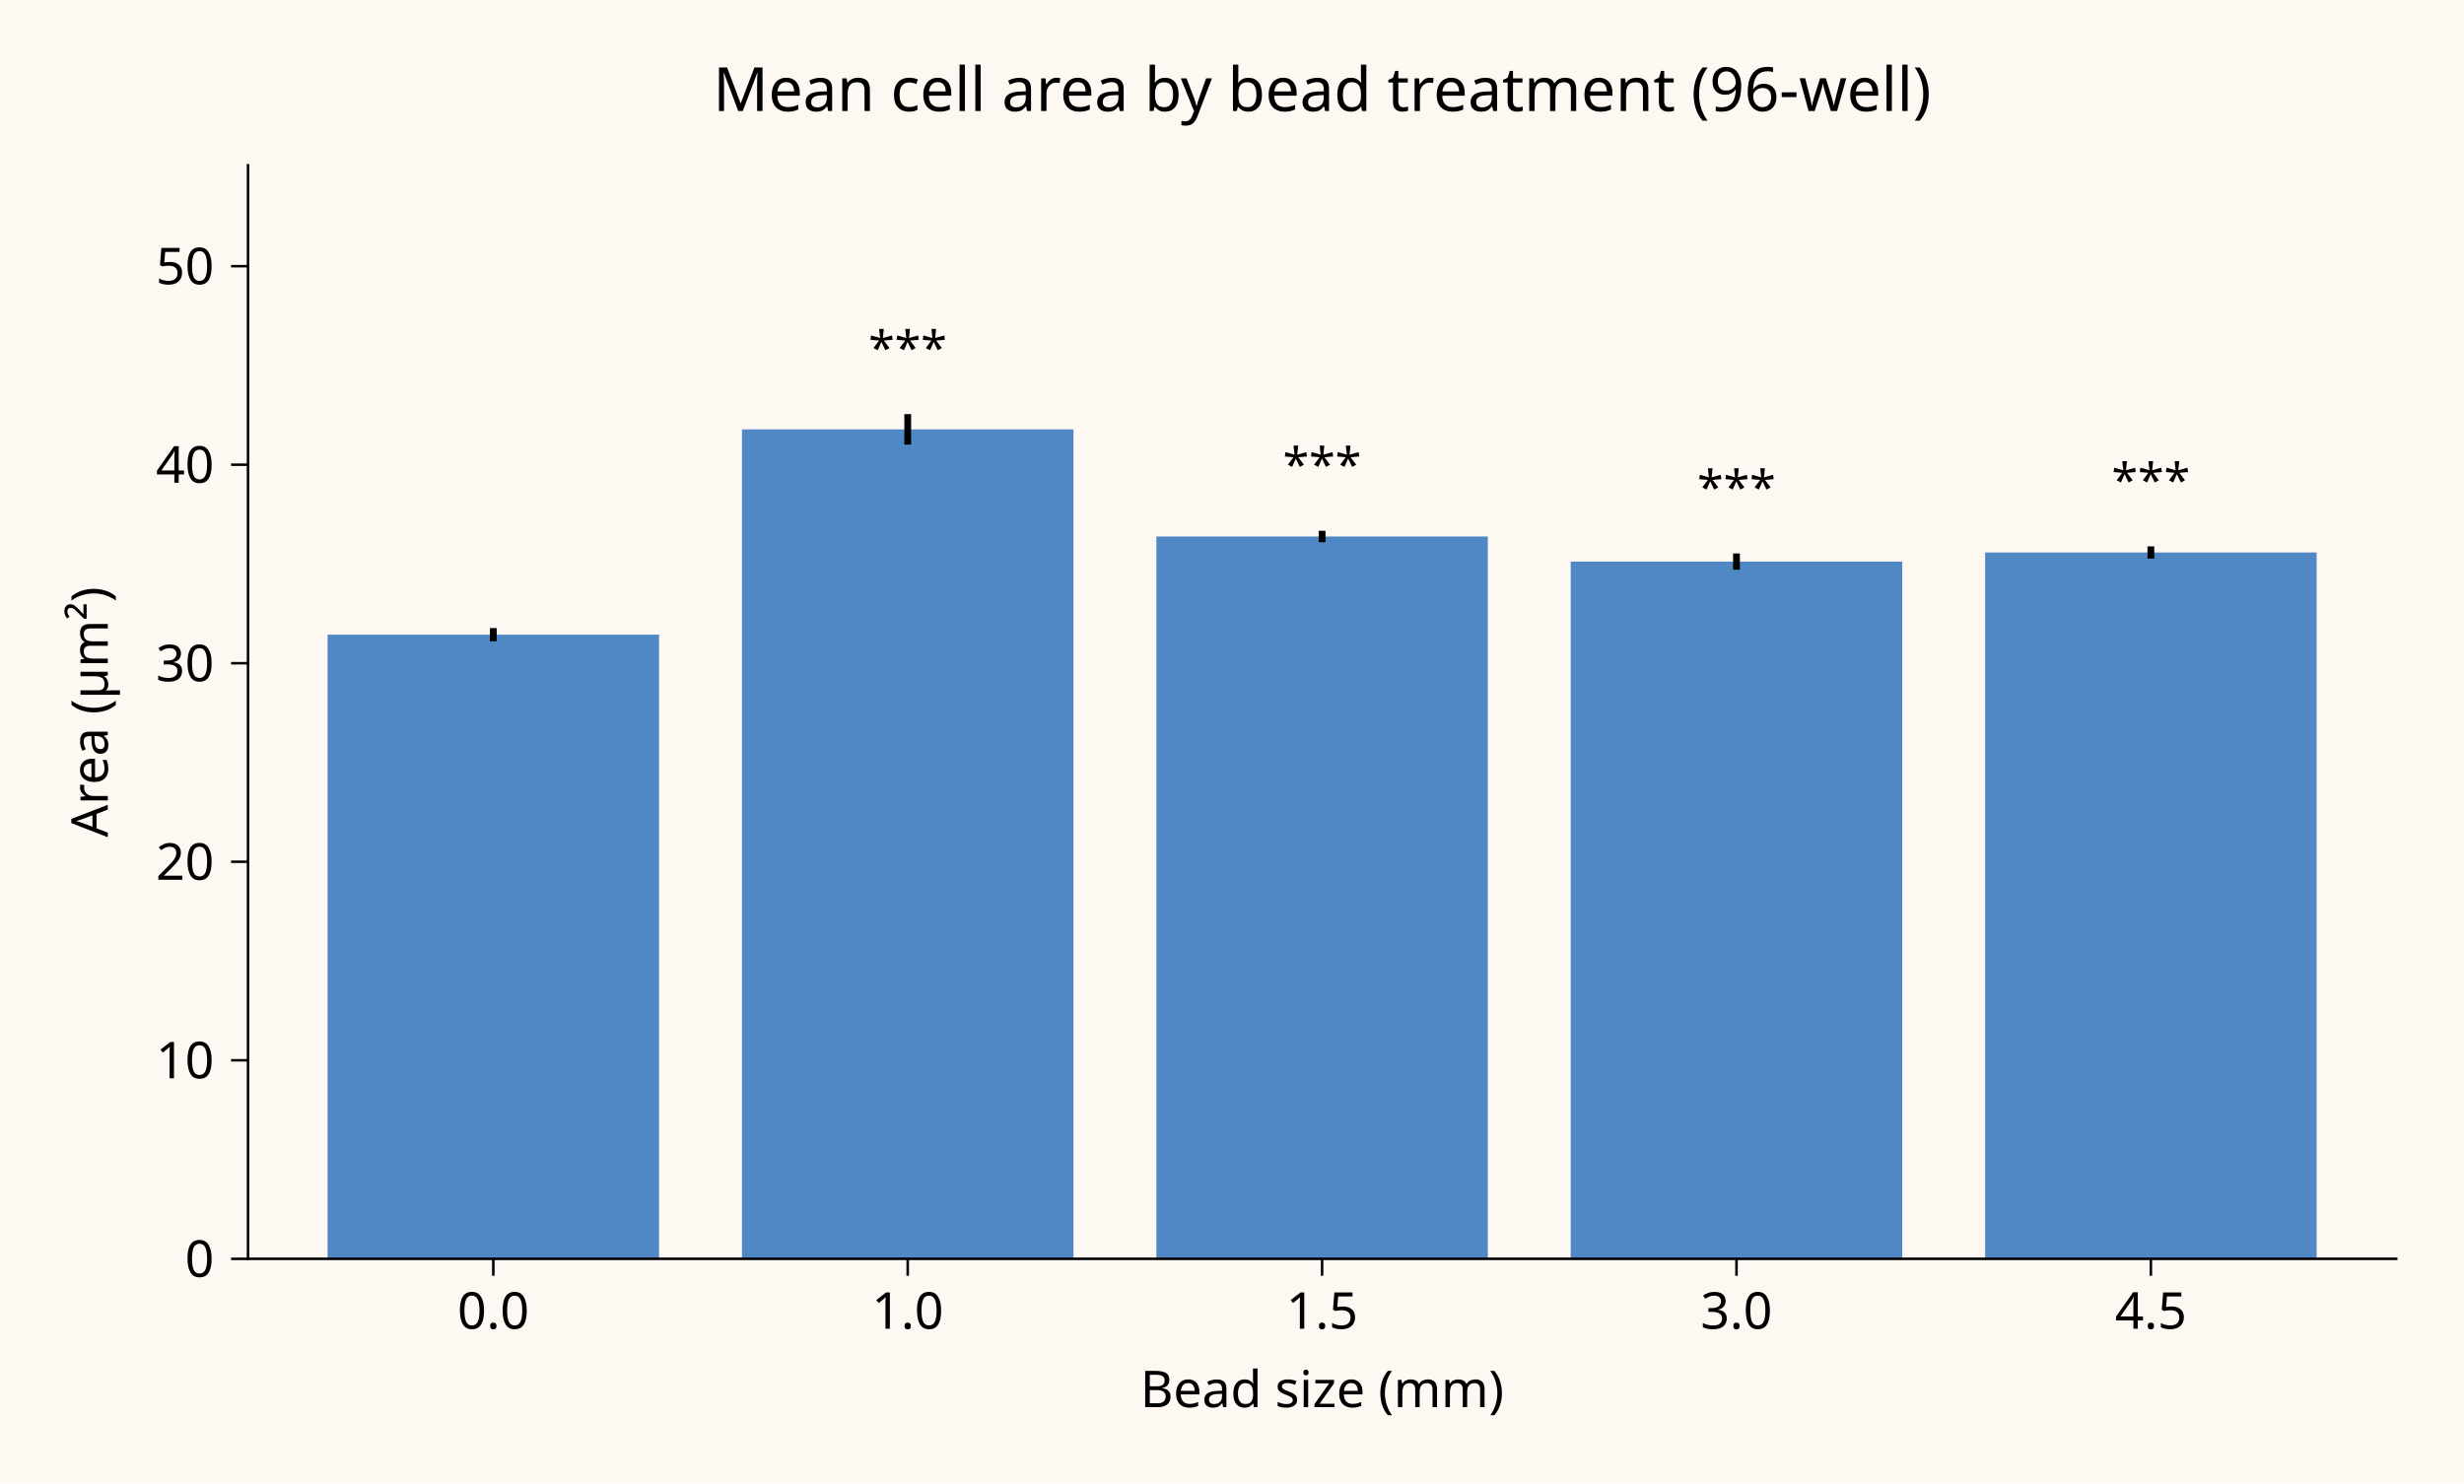
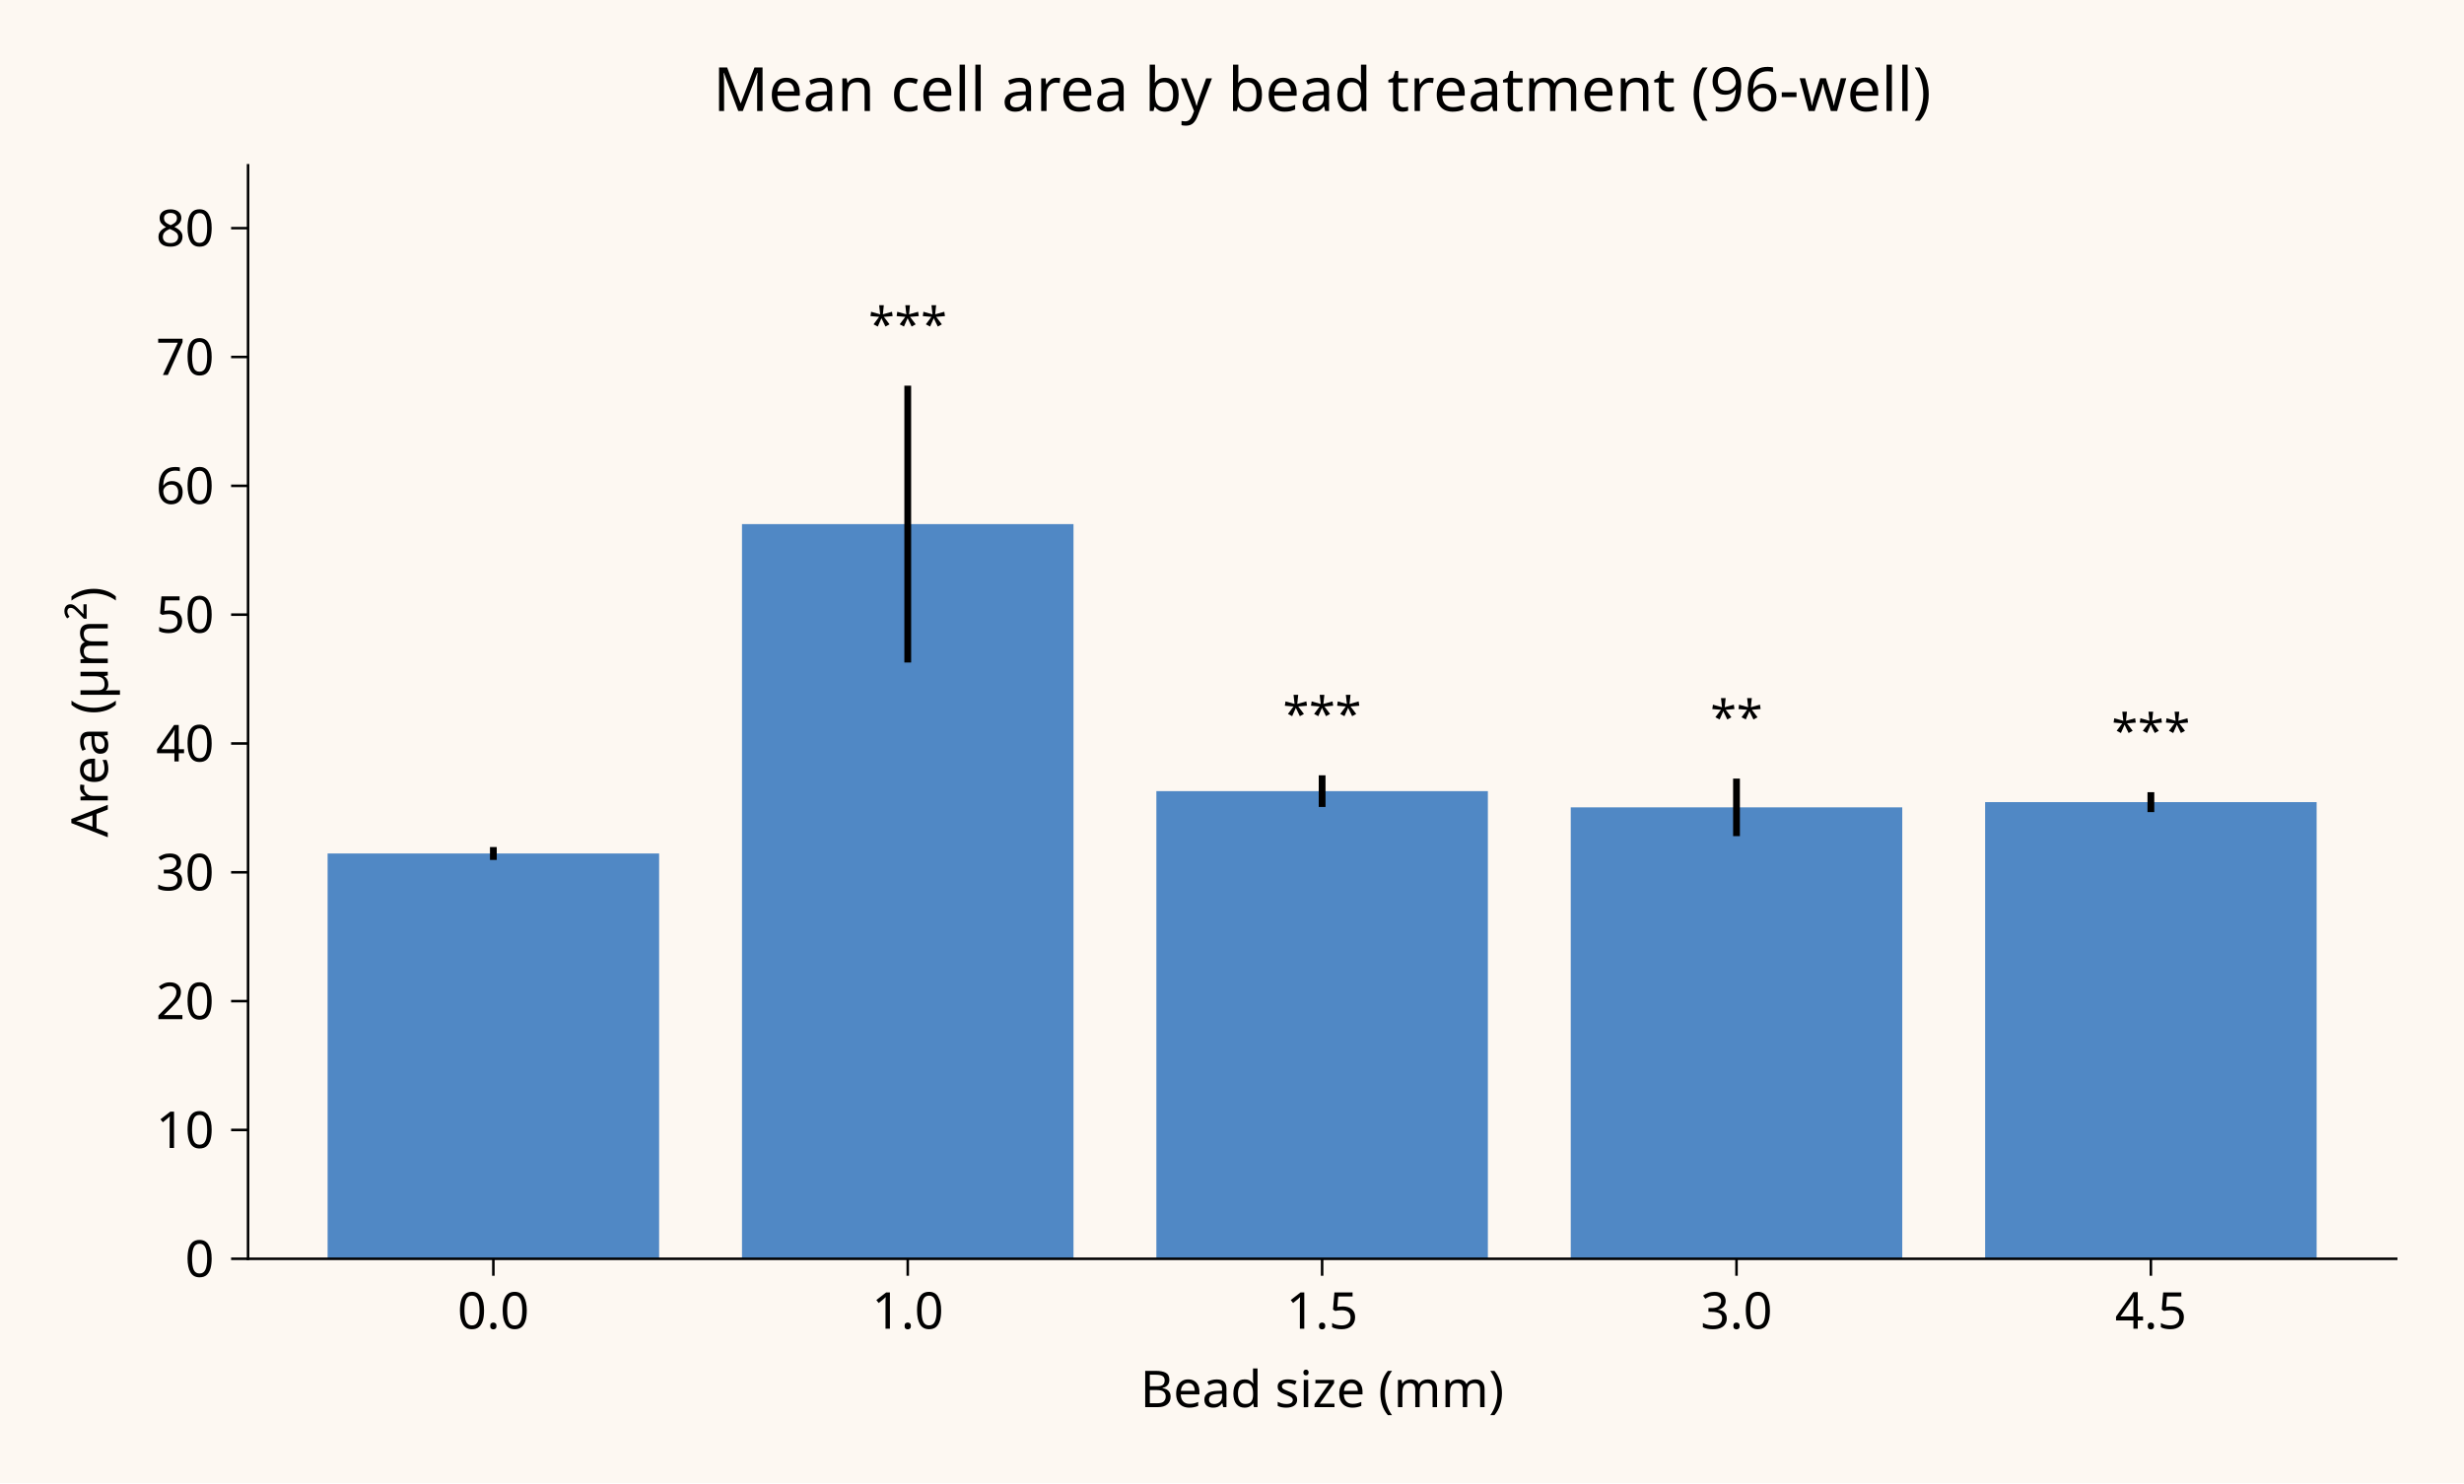
- <svg xmlns="http://www.w3.org/2000/svg" xmlns:xlink="http://www.w3.org/1999/xlink" width="726.75pt" height="437.555pt" viewBox="0 0 726.75 437.555" version="1.1">
+ <svg xmlns="http://www.w3.org/2000/svg" xmlns:xlink="http://www.w3.org/1999/xlink" width="726.764pt" height="437.555pt" viewBox="0 0 726.764 437.555" version="1.1">
  <defs>
    <style type="text/css">*{stroke-linejoin: round; stroke-linecap: butt}</style>
  </defs>
  <g id="figure_1">
    <g id="patch_1">
-       <path d="M 0 437.555  L 726.75 437.555  L 726.75 0  L 0 0  z " style="fill: #fdf8f2" />
+       <path d="M 0 437.555  L 726.764 437.555  L 726.764 0  L 0 0  z " style="fill: #fdf8f2" />
    </g>
    <g id="axes_1">
      <g id="patch_2">
-         <path d="M 73.15 371.363  L 706.75 371.363  L 706.75 48.763  L 73.15 48.763  L 73.15 371.363  z " style="fill: none" />
+         <path d="M 73.164 371.363  L 706.764 371.363  L 706.764 48.763  L 73.164 48.763  L 73.164 371.363  z " style="fill: none" />
      </g>
      <g id="patch_3">
-         <path d="M 96.617 371.363  L 194.394 371.363  L 194.394 187.238  L 96.617 187.238  z " clip-path="url(#pb3666ad16f)" style="fill: #5088c5" />
+         <path d="M 96.631 371.363  L 194.409 371.363  L 194.409 251.795  L 96.631 251.795  z " clip-path="url(#p0d4d2572fa)" style="fill: #5088c5" />
      </g>
      <g id="patch_4">
-         <path d="M 218.839 371.363  L 316.617 371.363  L 316.617 126.666  L 218.839 126.666  z " clip-path="url(#pb3666ad16f)" style="fill: #5088c5" />
+         <path d="M 218.853 371.363  L 316.631 371.363  L 316.631 154.619  L 218.853 154.619  z " clip-path="url(#p0d4d2572fa)" style="fill: #5088c5" />
      </g>
      <g id="patch_5">
-         <path d="M 341.061 371.363  L 438.839 371.363  L 438.839 158.268  L 341.061 158.268  z " clip-path="url(#pb3666ad16f)" style="fill: #5088c5" />
+         <path d="M 341.075 371.363  L 438.853 371.363  L 438.853 233.401  L 341.075 233.401  z " clip-path="url(#p0d4d2572fa)" style="fill: #5088c5" />
      </g>
      <g id="patch_6">
-         <path d="M 463.283 371.363  L 561.061 371.363  L 561.061 165.674  L 463.283 165.674  z " clip-path="url(#pb3666ad16f)" style="fill: #5088c5" />
+         <path d="M 463.297 371.363  L 561.075 371.363  L 561.075 238.185  L 463.297 238.185  z " clip-path="url(#p0d4d2572fa)" style="fill: #5088c5" />
      </g>
      <g id="patch_7">
-         <path d="M 585.506 371.363  L 683.283 371.363  L 683.283 162.986  L 585.506 162.986  z " clip-path="url(#pb3666ad16f)" style="fill: #5088c5" />
+         <path d="M 585.52 371.363  L 683.297 371.363  L 683.297 236.638  L 585.52 236.638  z " clip-path="url(#p0d4d2572fa)" style="fill: #5088c5" />
      </g>
      <g id="matplotlib.axis_1">
        <g id="xtick_1">
          <g id="line2d_1">
            <defs>
-               <path id="m911ae24479" d="M 0 0  L 0 5  " style="stroke: #000000; stroke-width: 0.75" />
+               <path id="m25b4ce82d1" d="M 0 0  L 0 5  " style="stroke: #000000; stroke-width: 0.75" />
            </defs>
            <g>
-               <use xlink:href="#m911ae24479" x="145.506" y="371.363" style="stroke: #000000; stroke-width: 0.75" />
+               <use xlink:href="#m25b4ce82d1" x="145.52" y="371.363" style="stroke: #000000; stroke-width: 0.75" />
            </g>
          </g>
          <g id="text_1">
-             <text style="font-size: 15px; font-family: 'Atkinson Hyperlegible Next', sans-serif; text-anchor: middle" x="145.506" y="391.983" transform="rotate(-0 145.5056 391.9827)">0.0</text>
+             <text style="font-size: 15px; font-family: 'Atkinson Hyperlegible Next', sans-serif; text-anchor: middle" x="145.52" y="391.983" transform="rotate(-0 145.5196 391.9827)">0.0</text>
          </g>
        </g>
        <g id="xtick_2">
          <g id="line2d_2">
            <g>
-               <use xlink:href="#m911ae24479" x="267.728" y="371.363" style="stroke: #000000; stroke-width: 0.75" />
+               <use xlink:href="#m25b4ce82d1" x="267.742" y="371.363" style="stroke: #000000; stroke-width: 0.75" />
            </g>
          </g>
          <g id="text_2">
-             <text style="font-size: 15px; font-family: 'Atkinson Hyperlegible Next', sans-serif; text-anchor: middle" x="267.728" y="391.983" transform="rotate(-0 267.7278 391.9827)">1.0</text>
+             <text style="font-size: 15px; font-family: 'Atkinson Hyperlegible Next', sans-serif; text-anchor: middle" x="267.742" y="391.983" transform="rotate(-0 267.7418 391.9827)">1.0</text>
          </g>
        </g>
        <g id="xtick_3">
          <g id="line2d_3">
            <g>
-               <use xlink:href="#m911ae24479" x="389.95" y="371.363" style="stroke: #000000; stroke-width: 0.75" />
+               <use xlink:href="#m25b4ce82d1" x="389.964" y="371.363" style="stroke: #000000; stroke-width: 0.75" />
            </g>
          </g>
          <g id="text_3">
-             <text style="font-size: 15px; font-family: 'Atkinson Hyperlegible Next', sans-serif; text-anchor: middle" x="389.95" y="391.983" transform="rotate(-0 389.95 391.9827)">1.5</text>
+             <text style="font-size: 15px; font-family: 'Atkinson Hyperlegible Next', sans-serif; text-anchor: middle" x="389.964" y="391.983" transform="rotate(-0 389.9641 391.9827)">1.5</text>
          </g>
        </g>
        <g id="xtick_4">
          <g id="line2d_4">
            <g>
-               <use xlink:href="#m911ae24479" x="512.172" y="371.363" style="stroke: #000000; stroke-width: 0.75" />
+               <use xlink:href="#m25b4ce82d1" x="512.186" y="371.363" style="stroke: #000000; stroke-width: 0.75" />
            </g>
          </g>
          <g id="text_4">
-             <text style="font-size: 15px; font-family: 'Atkinson Hyperlegible Next', sans-serif; text-anchor: middle" x="512.172" y="391.983" transform="rotate(-0 512.1722 391.9827)">3.0</text>
+             <text style="font-size: 15px; font-family: 'Atkinson Hyperlegible Next', sans-serif; text-anchor: middle" x="512.186" y="391.983" transform="rotate(-0 512.1863 391.9827)">3.0</text>
          </g>
        </g>
        <g id="xtick_5">
          <g id="line2d_5">
            <g>
-               <use xlink:href="#m911ae24479" x="634.394" y="371.363" style="stroke: #000000; stroke-width: 0.75" />
+               <use xlink:href="#m25b4ce82d1" x="634.409" y="371.363" style="stroke: #000000; stroke-width: 0.75" />
            </g>
          </g>
          <g id="text_5">
-             <text style="font-size: 15px; font-family: 'Atkinson Hyperlegible Next', sans-serif; text-anchor: middle" x="634.394" y="391.983" transform="rotate(-0 634.3944 391.9827)">4.5</text>
+             <text style="font-size: 15px; font-family: 'Atkinson Hyperlegible Next', sans-serif; text-anchor: middle" x="634.409" y="391.983" transform="rotate(-0 634.4085 391.9827)">4.5</text>
          </g>
        </g>
        <g id="text_6">
-           <text style="font-weight: 500; font-size: 15px; font-family: 'Atkinson Hyperlegible Next', sans-serif; text-anchor: middle" x="389.95" y="415.124" transform="rotate(-0 389.95 415.1241)">Bead size (mm)</text>
+           <text style="font-weight: 500; font-size: 15px; font-family: 'Atkinson Hyperlegible Next', sans-serif; text-anchor: middle" x="389.964" y="415.124" transform="rotate(-0 389.9641 415.1241)">Bead size (mm)</text>
        </g>
      </g>
      <g id="matplotlib.axis_2">
        <g id="ytick_1">
          <g id="line2d_6">
            <defs>
-               <path id="m4f6d2b0bdb" d="M 0 0  L -5 0  " style="stroke: #000000; stroke-width: 0.75" />
+               <path id="mf2538ae9ff" d="M 0 0  L -5 0  " style="stroke: #000000; stroke-width: 0.75" />
            </defs>
            <g>
-               <use xlink:href="#m4f6d2b0bdb" x="73.15" y="371.363" style="stroke: #000000; stroke-width: 0.75" />
+               <use xlink:href="#mf2538ae9ff" x="73.164" y="371.363" style="stroke: #000000; stroke-width: 0.75" />
            </g>
          </g>
          <g id="text_7">
-             <text style="font-size: 15px; font-family: 'Atkinson Hyperlegible Next', sans-serif; text-anchor: end" x="63.15" y="376.673" transform="rotate(-0 63.15 376.6729)">0</text>
+             <text style="font-size: 15px; font-family: 'Atkinson Hyperlegible Next', sans-serif; text-anchor: end" x="63.164" y="376.673" transform="rotate(-0 63.16406 376.6729)">0</text>
          </g>
        </g>
        <g id="ytick_2">
          <g id="line2d_7">
            <g>
-               <use xlink:href="#m4f6d2b0bdb" x="73.15" y="312.795" style="stroke: #000000; stroke-width: 0.75" />
+               <use xlink:href="#mf2538ae9ff" x="73.164" y="333.356" style="stroke: #000000; stroke-width: 0.75" />
            </g>
          </g>
          <g id="text_8">
-             <text style="font-size: 15px; font-family: 'Atkinson Hyperlegible Next', sans-serif; text-anchor: end" x="63.15" y="318.105" transform="rotate(-0 63.15 318.1052)">10</text>
+             <text style="font-size: 15px; font-family: 'Atkinson Hyperlegible Next', sans-serif; text-anchor: end" x="63.164" y="338.666" transform="rotate(-0 63.16406 338.666)">10</text>
          </g>
        </g>
        <g id="ytick_3">
          <g id="line2d_8">
            <g>
-               <use xlink:href="#m4f6d2b0bdb" x="73.15" y="254.228" style="stroke: #000000; stroke-width: 0.75" />
+               <use xlink:href="#mf2538ae9ff" x="73.164" y="295.349" style="stroke: #000000; stroke-width: 0.75" />
            </g>
          </g>
          <g id="text_9">
-             <text style="font-size: 15px; font-family: 'Atkinson Hyperlegible Next', sans-serif; text-anchor: end" x="63.15" y="259.537" transform="rotate(-0 63.15 259.5375)">20</text>
+             <text style="font-size: 15px; font-family: 'Atkinson Hyperlegible Next', sans-serif; text-anchor: end" x="63.164" y="300.659" transform="rotate(-0 63.16406 300.659)">20</text>
          </g>
        </g>
        <g id="ytick_4">
          <g id="line2d_9">
            <g>
-               <use xlink:href="#m4f6d2b0bdb" x="73.15" y="195.66" style="stroke: #000000; stroke-width: 0.75" />
+               <use xlink:href="#mf2538ae9ff" x="73.164" y="257.342" style="stroke: #000000; stroke-width: 0.75" />
            </g>
          </g>
          <g id="text_10">
-             <text style="font-size: 15px; font-family: 'Atkinson Hyperlegible Next', sans-serif; text-anchor: end" x="63.15" y="200.97" transform="rotate(-0 63.15 200.9698)">30</text>
+             <text style="font-size: 15px; font-family: 'Atkinson Hyperlegible Next', sans-serif; text-anchor: end" x="63.164" y="262.652" transform="rotate(-0 63.16406 262.6521)">30</text>
          </g>
        </g>
        <g id="ytick_5">
          <g id="line2d_10">
            <g>
-               <use xlink:href="#m4f6d2b0bdb" x="73.15" y="137.092" style="stroke: #000000; stroke-width: 0.75" />
+               <use xlink:href="#mf2538ae9ff" x="73.164" y="219.335" style="stroke: #000000; stroke-width: 0.75" />
            </g>
          </g>
          <g id="text_11">
-             <text style="font-size: 15px; font-family: 'Atkinson Hyperlegible Next', sans-serif; text-anchor: end" x="63.15" y="142.402" transform="rotate(-0 63.15 142.4021)">40</text>
+             <text style="font-size: 15px; font-family: 'Atkinson Hyperlegible Next', sans-serif; text-anchor: end" x="63.164" y="224.645" transform="rotate(-0 63.16406 224.6452)">40</text>
          </g>
        </g>
        <g id="ytick_6">
          <g id="line2d_11">
            <g>
-               <use xlink:href="#m4f6d2b0bdb" x="73.15" y="78.525" style="stroke: #000000; stroke-width: 0.75" />
+               <use xlink:href="#mf2538ae9ff" x="73.164" y="181.329" style="stroke: #000000; stroke-width: 0.75" />
            </g>
          </g>
          <g id="text_12">
-             <text style="font-size: 15px; font-family: 'Atkinson Hyperlegible Next', sans-serif; text-anchor: end" x="63.15" y="83.834" transform="rotate(-0 63.15 83.8344)">50</text>
-           </g>
-         </g>
-         <g id="text_13">
+             <text style="font-size: 15px; font-family: 'Atkinson Hyperlegible Next', sans-serif; text-anchor: end" x="63.164" y="186.638" transform="rotate(-0 63.16406 186.6383)">50</text>
+           </g>
+         </g>
+         <g id="ytick_7">
+           <g id="line2d_12">
+             <g>
+               <use xlink:href="#mf2538ae9ff" x="73.164" y="143.322" style="stroke: #000000; stroke-width: 0.75" />
+             </g>
+           </g>
+           <g id="text_13">
+             <text style="font-size: 15px; font-family: 'Atkinson Hyperlegible Next', sans-serif; text-anchor: end" x="63.164" y="148.631" transform="rotate(-0 63.16406 148.6314)">60</text>
+           </g>
+         </g>
+         <g id="ytick_8">
+           <g id="line2d_13">
+             <g>
+               <use xlink:href="#mf2538ae9ff" x="73.164" y="105.315" style="stroke: #000000; stroke-width: 0.75" />
+             </g>
+           </g>
+           <g id="text_14">
+             <text style="font-size: 15px; font-family: 'Atkinson Hyperlegible Next', sans-serif; text-anchor: end" x="63.164" y="110.624" transform="rotate(-0 63.16406 110.6244)">70</text>
+           </g>
+         </g>
+         <g id="ytick_9">
+           <g id="line2d_14">
+             <g>
+               <use xlink:href="#mf2538ae9ff" x="73.164" y="67.308" style="stroke: #000000; stroke-width: 0.75" />
+             </g>
+           </g>
+           <g id="text_15">
+             <text style="font-size: 15px; font-family: 'Atkinson Hyperlegible Next', sans-serif; text-anchor: end" x="63.164" y="72.618" transform="rotate(-0 63.16406 72.61751)">80</text>
+           </g>
+         </g>
+         <g id="text_16">
          <text style="font-weight: 500; font-size: 15px; font-family: 'Atkinson Hyperlegible Next', sans-serif; text-anchor: middle" x="31.789" y="210.063" transform="rotate(-90 31.78906 210.0631)">Area (μm²)</text>
        </g>
      </g>
      <g id="LineCollection_1">
-         <path d="M 145.506 189.179  L 145.506 185.297  " clip-path="url(#pb3666ad16f)" style="fill: none; stroke: #000000; stroke-width: 2" />
-         <path d="M 267.728 131.16  L 267.728 122.172  " clip-path="url(#pb3666ad16f)" style="fill: none; stroke: #000000; stroke-width: 2" />
-         <path d="M 389.95 159.948  L 389.95 156.588  " clip-path="url(#pb3666ad16f)" style="fill: none; stroke: #000000; stroke-width: 2" />
-         <path d="M 512.172 168.067  L 512.172 163.28  " clip-path="url(#pb3666ad16f)" style="fill: none; stroke: #000000; stroke-width: 2" />
-         <path d="M 634.394 164.789  L 634.394 161.184  " clip-path="url(#pb3666ad16f)" style="fill: none; stroke: #000000; stroke-width: 2" />
-       </g>
-       <g id="line2d_12">
+         <path d="M 145.52 253.69  L 145.52 249.899  " clip-path="url(#p0d4d2572fa)" style="fill: none; stroke: #000000; stroke-width: 2" />
+         <path d="M 267.742 195.451  L 267.742 113.787  " clip-path="url(#p0d4d2572fa)" style="fill: none; stroke: #000000; stroke-width: 2" />
+         <path d="M 389.964 238.07  L 389.964 228.732  " clip-path="url(#p0d4d2572fa)" style="fill: none; stroke: #000000; stroke-width: 2" />
+         <path d="M 512.186 246.666  L 512.186 229.704  " clip-path="url(#p0d4d2572fa)" style="fill: none; stroke: #000000; stroke-width: 2" />
+         <path d="M 634.409 239.572  L 634.409 233.704  " clip-path="url(#p0d4d2572fa)" style="fill: none; stroke: #000000; stroke-width: 2" />
+       </g>
+       <g id="line2d_15">
        <defs>
-           <path id="m709cbe6541" d="M 6 0  L -6 -0  " />
+           <path id="m0956ce8b83" d="M 6 0  L -6 -0  " />
        </defs>
-         <g clip-path="url(#pb3666ad16f)">
-           <use xlink:href="#m709cbe6541" x="145.506" y="189.179" style="fill: #5088c5" />
-           <use xlink:href="#m709cbe6541" x="267.728" y="131.16" style="fill: #5088c5" />
-           <use xlink:href="#m709cbe6541" x="389.95" y="159.948" style="fill: #5088c5" />
-           <use xlink:href="#m709cbe6541" x="512.172" y="168.067" style="fill: #5088c5" />
-           <use xlink:href="#m709cbe6541" x="634.394" y="164.789" style="fill: #5088c5" />
-         </g>
-       </g>
-       <g id="line2d_13">
-         <g clip-path="url(#pb3666ad16f)">
-           <use xlink:href="#m709cbe6541" x="145.506" y="185.297" style="fill: #5088c5" />
-           <use xlink:href="#m709cbe6541" x="267.728" y="122.172" style="fill: #5088c5" />
-           <use xlink:href="#m709cbe6541" x="389.95" y="156.588" style="fill: #5088c5" />
-           <use xlink:href="#m709cbe6541" x="512.172" y="163.28" style="fill: #5088c5" />
-           <use xlink:href="#m709cbe6541" x="634.394" y="161.184" style="fill: #5088c5" />
+         <g clip-path="url(#p0d4d2572fa)">
+           <use xlink:href="#m0956ce8b83" x="145.52" y="253.69" style="fill: #5088c5" />
+           <use xlink:href="#m0956ce8b83" x="267.742" y="195.451" style="fill: #5088c5" />
+           <use xlink:href="#m0956ce8b83" x="389.964" y="238.07" style="fill: #5088c5" />
+           <use xlink:href="#m0956ce8b83" x="512.186" y="246.666" style="fill: #5088c5" />
+           <use xlink:href="#m0956ce8b83" x="634.409" y="239.572" style="fill: #5088c5" />
+         </g>
+       </g>
+       <g id="line2d_16">
+         <g clip-path="url(#p0d4d2572fa)">
+           <use xlink:href="#m0956ce8b83" x="145.52" y="249.899" style="fill: #5088c5" />
+           <use xlink:href="#m0956ce8b83" x="267.742" y="113.787" style="fill: #5088c5" />
+           <use xlink:href="#m0956ce8b83" x="389.964" y="228.732" style="fill: #5088c5" />
+           <use xlink:href="#m0956ce8b83" x="512.186" y="229.704" style="fill: #5088c5" />
+           <use xlink:href="#m0956ce8b83" x="634.409" y="233.704" style="fill: #5088c5" />
        </g>
      </g>
      <g id="patch_8">
-         <path d="M 73.15 371.363  L 73.15 48.763  " style="fill: none; stroke: #000000; stroke-width: 0.75; stroke-linejoin: miter; stroke-linecap: square" />
+         <path d="M 73.164 371.363  L 73.164 48.763  " style="fill: none; stroke: #000000; stroke-width: 0.75; stroke-linejoin: miter; stroke-linecap: square" />
      </g>
      <g id="patch_9">
-         <path d="M 73.15 371.363  L 706.75 371.363  " style="fill: none; stroke: #000000; stroke-width: 0.75; stroke-linejoin: miter; stroke-linecap: square" />
-       </g>
-       <g id="text_14">
-         <text style="font-size: 14px; font-family: 'Atkinson Hyperlegible Next', sans-serif; text-anchor: middle" x="267.728" y="107.669" transform="rotate(-0 267.7278 107.6689)">***</text>
-       </g>
-       <g id="text_15">
-         <text style="font-size: 14px; font-family: 'Atkinson Hyperlegible Next', sans-serif; text-anchor: middle" x="389.95" y="142.085" transform="rotate(-0 389.95 142.0849)">***</text>
-       </g>
-       <g id="text_16">
-         <text style="font-size: 14px; font-family: 'Atkinson Hyperlegible Next', sans-serif; text-anchor: middle" x="512.172" y="148.777" transform="rotate(-0 512.1722 148.7768)">***</text>
+         <path d="M 73.164 371.363  L 706.764 371.363  " style="fill: none; stroke: #000000; stroke-width: 0.75; stroke-linejoin: miter; stroke-linecap: square" />
      </g>
      <g id="text_17">
-         <text style="font-size: 14px; font-family: 'Atkinson Hyperlegible Next', sans-serif; text-anchor: middle" x="634.394" y="146.681" transform="rotate(-0 634.3944 146.6807)">***</text>
+         <text style="font-size: 14px; font-family: 'Atkinson Hyperlegible Next', sans-serif; text-anchor: middle" x="267.742" y="100.681" transform="rotate(-0 267.7418 100.6808)">***</text>
      </g>
      <g id="text_18">
-         <text style="font-weight: 500; font-size: 18px; font-family: 'Atkinson Hyperlegible Next', sans-serif; text-anchor: middle" x="389.95" y="32.763" transform="rotate(-0 389.95 32.76313)">Mean cell area by bead treatment (96-well)</text>
+         <text style="font-size: 14px; font-family: 'Atkinson Hyperlegible Next', sans-serif; text-anchor: middle" x="389.964" y="215.626" transform="rotate(-0 389.9641 215.6264)">***</text>
+       </g>
+       <g id="text_19">
+         <text style="font-size: 14px; font-family: 'Atkinson Hyperlegible Next', sans-serif; text-anchor: middle" x="512.186" y="216.599" transform="rotate(-0 512.1863 216.5986)">**</text>
+       </g>
+       <g id="text_20">
+         <text style="font-size: 14px; font-family: 'Atkinson Hyperlegible Next', sans-serif; text-anchor: middle" x="634.409" y="220.598" transform="rotate(-0 634.4085 220.5984)">***</text>
+       </g>
+       <g id="text_21">
+         <text style="font-weight: 500; font-size: 18px; font-family: 'Atkinson Hyperlegible Next', sans-serif; text-anchor: middle" x="389.964" y="32.763" transform="rotate(-0 389.9641 32.76313)">Mean cell area by bead treatment (96-well)</text>
      </g>
    </g>
  </g>
  <defs>
-     <clipPath id="pb3666ad16f">
-       <rect x="73.15" y="48.763" width="633.6" height="322.6" />
+     <clipPath id="p0d4d2572fa">
+       <rect x="73.164" y="48.763" width="633.6" height="322.6" />
    </clipPath>
  </defs>
</svg>
